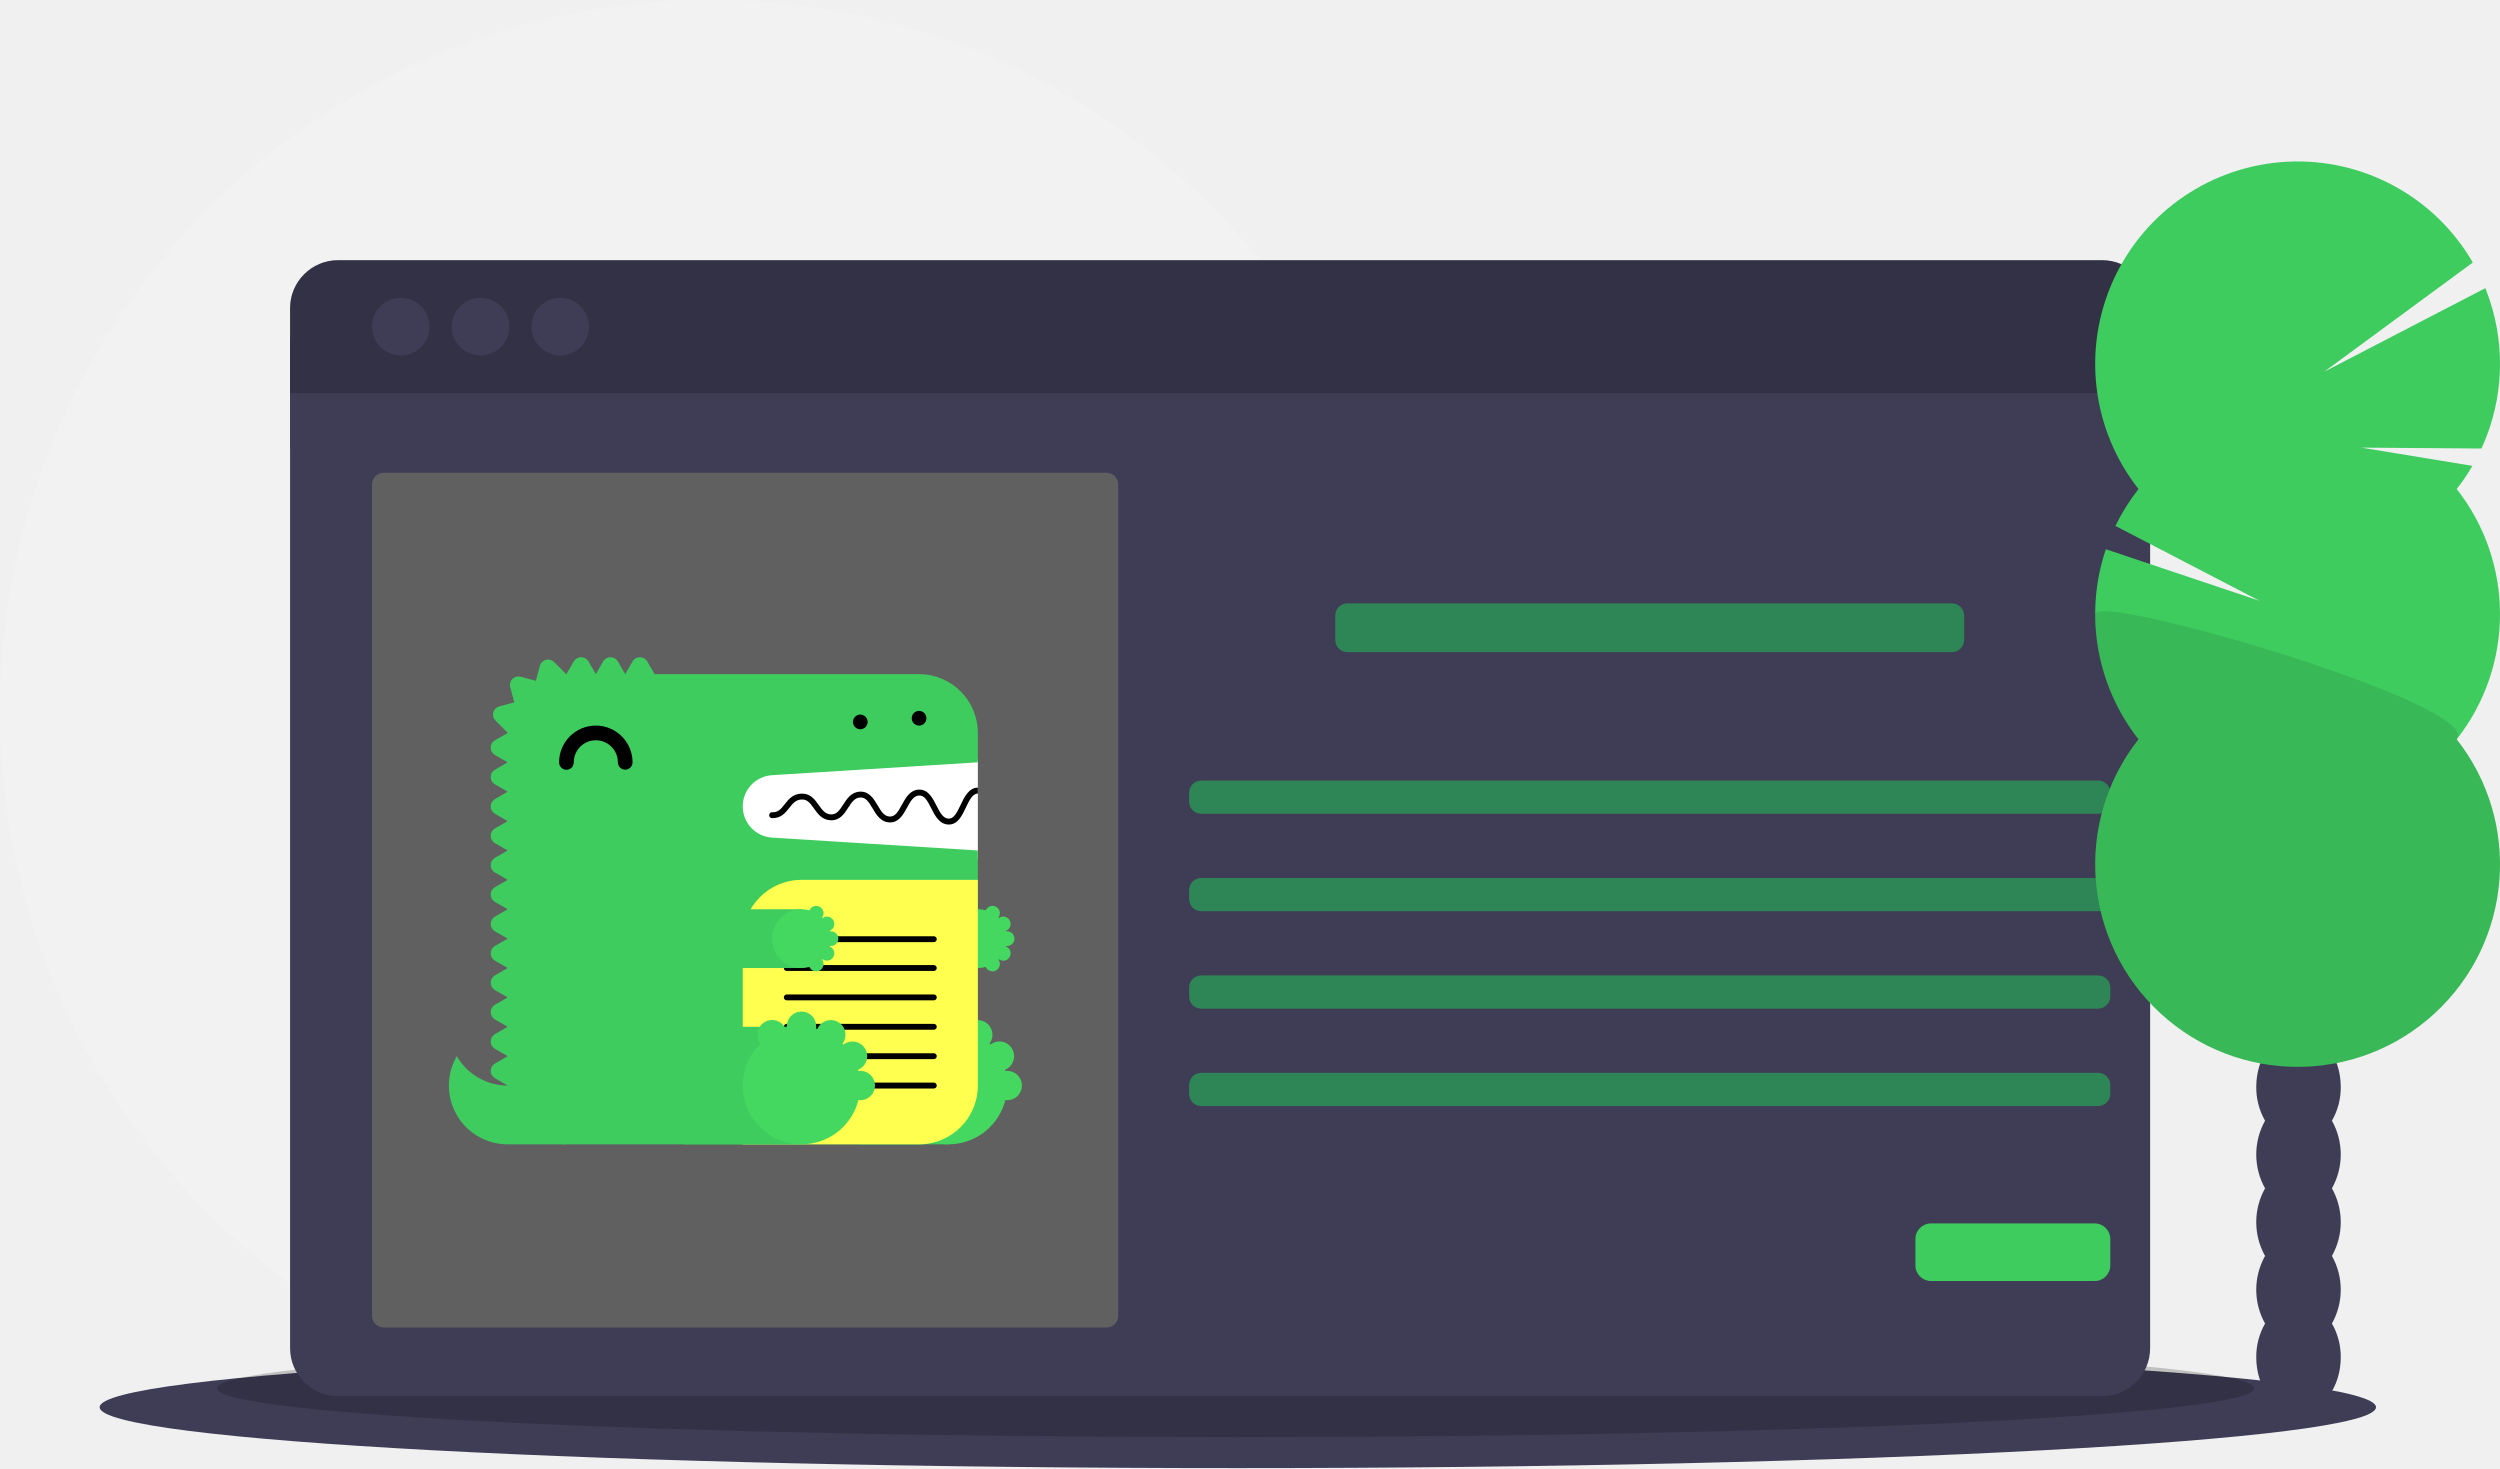
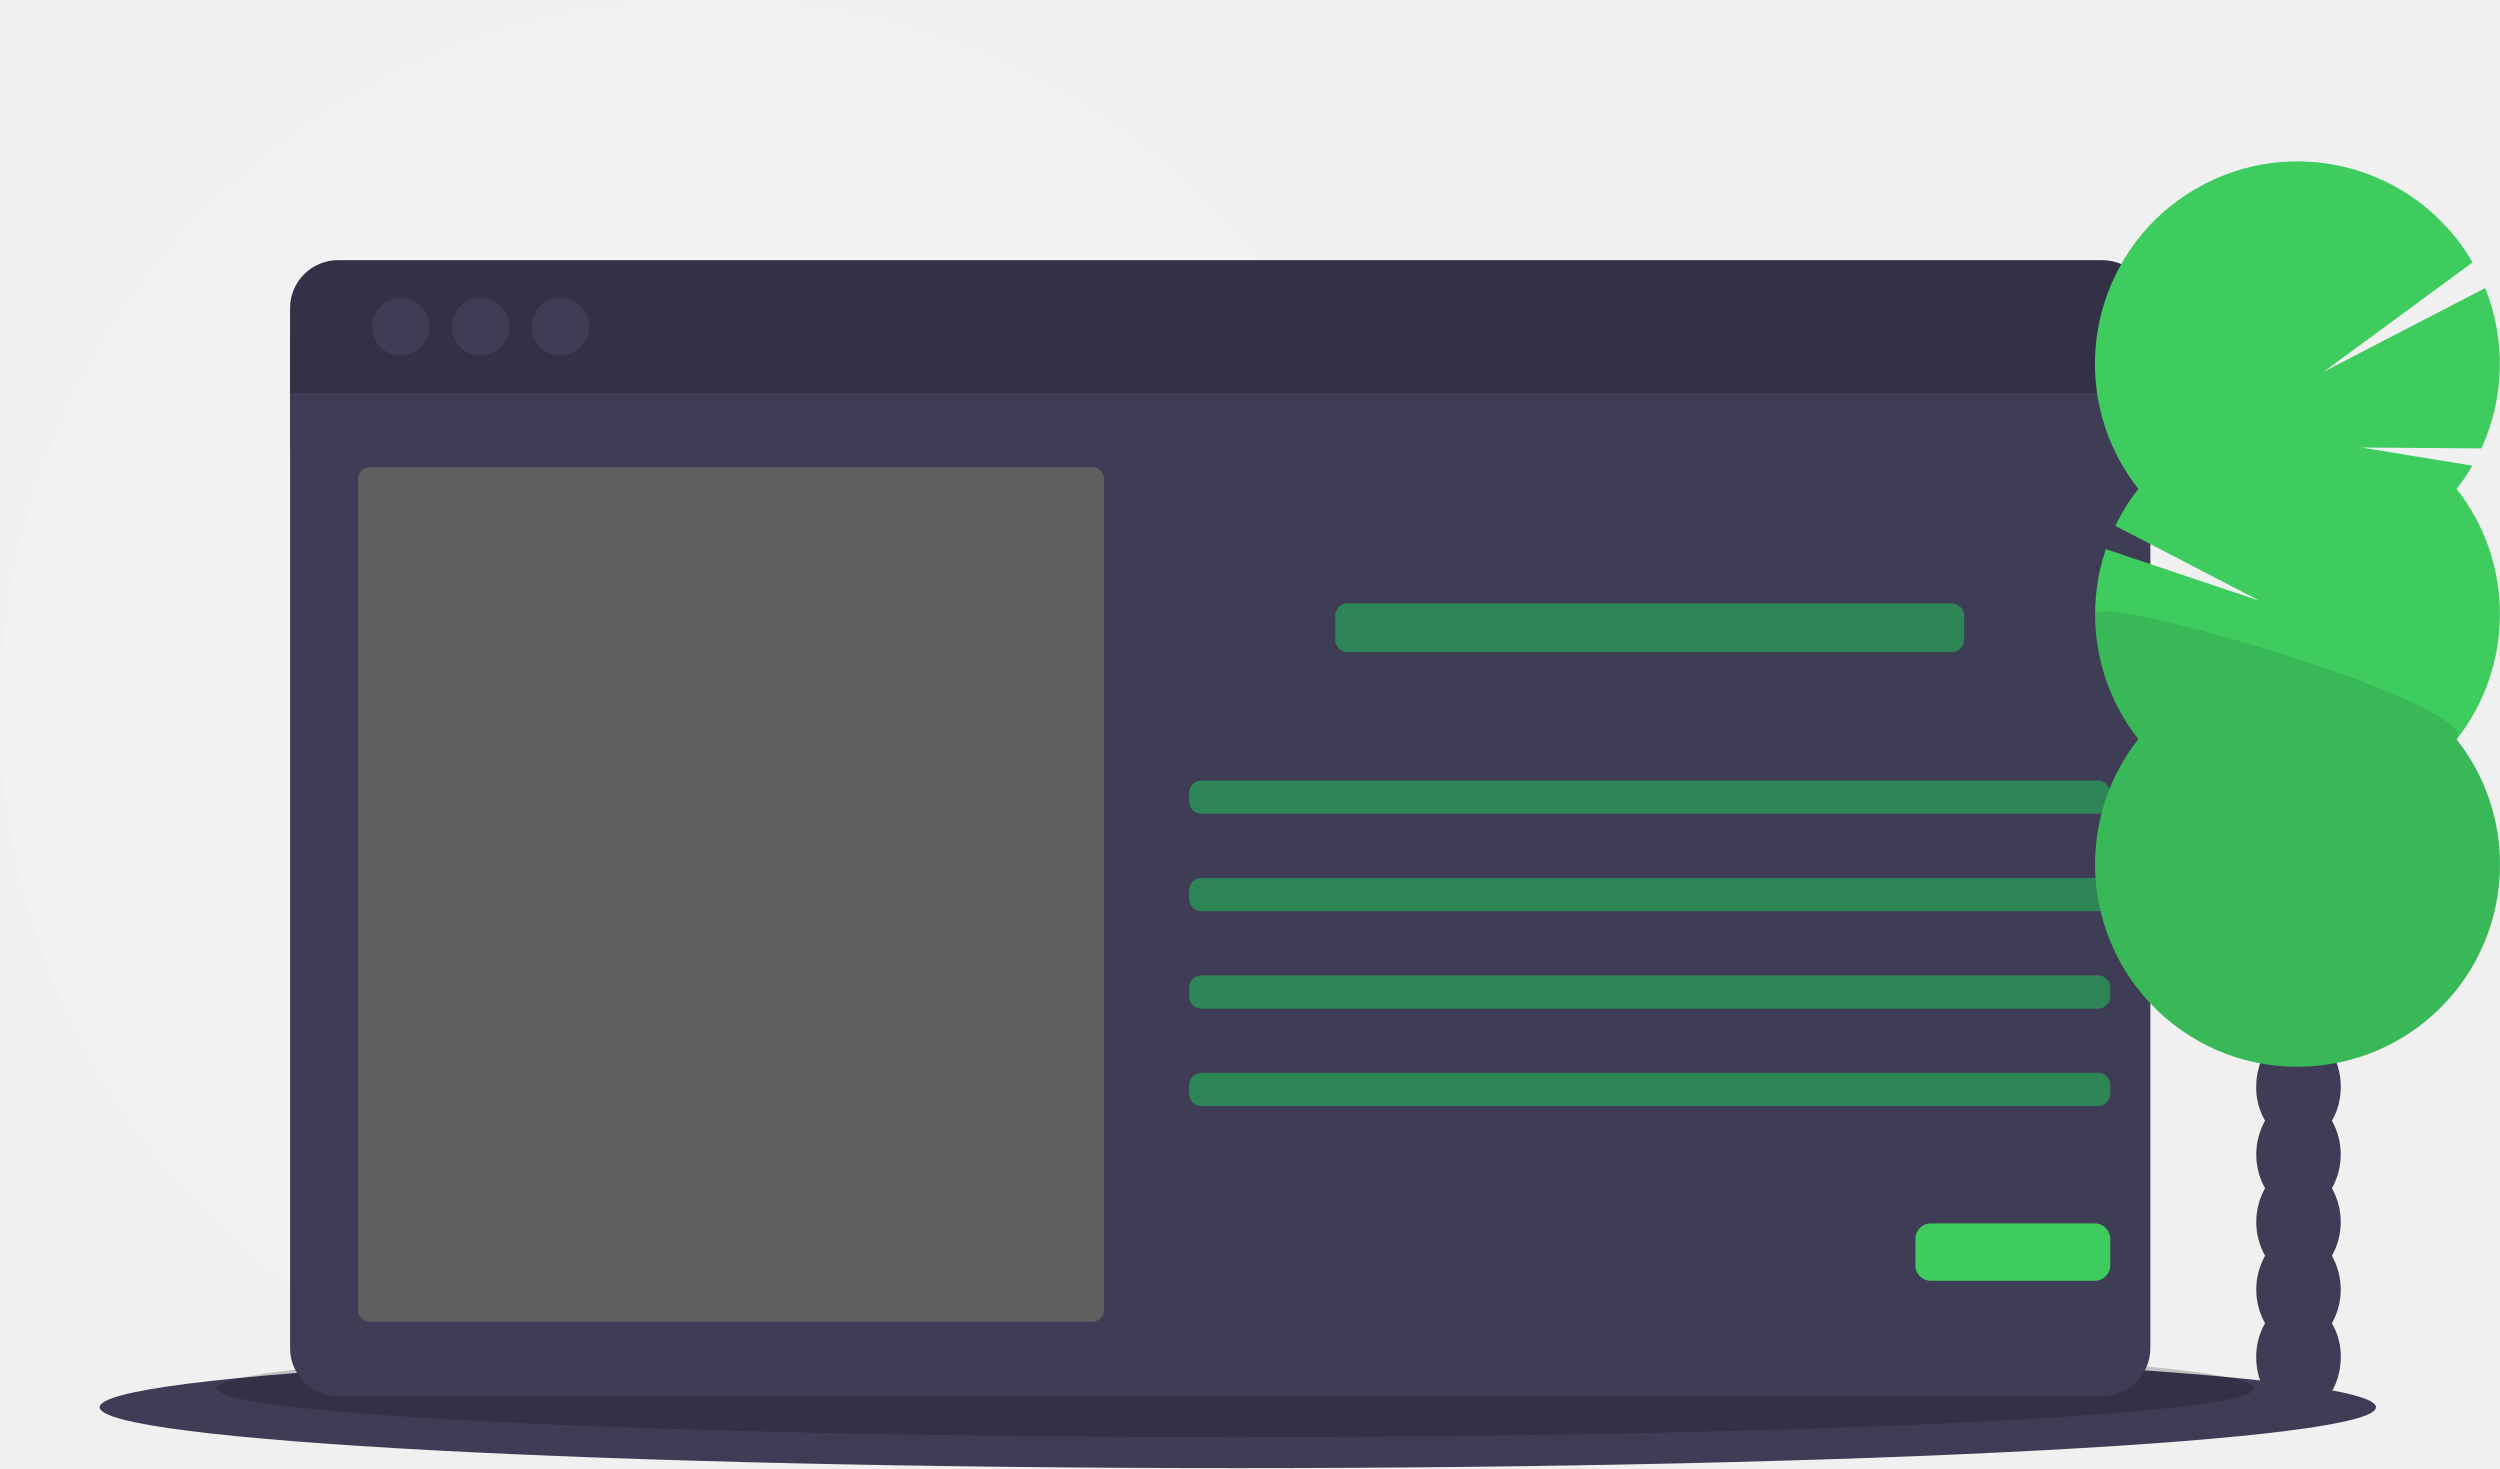
- <svg xmlns="http://www.w3.org/2000/svg" width="1129" height="663" viewBox="0 0 1129 663">
-   <circle cx="321" cy="321" r="321" fill="#f2f2f2" />
-   <ellipse cx="559" cy="635.5" rx="514" ry="27.5" fill="#3f3d56" />
-   <ellipse cx="558" cy="627" rx="460" ry="22" opacity="0.2" />
-   <rect x="131" y="152.5" width="840" height="50" fill="#3f3d56" />
-   <path d="M166.5,727.33A21.67,21.67,0,0,0,188.17,749H984.83A21.67,21.67,0,0,0,1006.5,727.33V296h-840Z" transform="translate(-35.5 -118.5)" fill="#3f3d56" />
-   <path d="M984.83,236H188.17A21.67,21.67,0,0,0,166.5,257.67V296h840V257.67A21.67,21.67,0,0,0,984.83,236Z" transform="translate(-35.5 -118.5)" fill="#3f3d56" />
-   <path d="M984.83,236H188.17A21.67,21.67,0,0,0,166.5,257.67V296h840V257.67A21.67,21.67,0,0,0,984.83,236Z" transform="translate(-35.5 -118.5)" opacity="0.2" />
-   <circle cx="181" cy="147.5" r="13" fill="#3f3d56" />
-   <circle cx="217" cy="147.5" r="13" fill="#3f3d56" />
-   <circle cx="253" cy="147.5" r="13" fill="#3f3d56" />
-   <rect x="168" y="213.5" width="337" height="386" rx="5.335" fill="#606060" />
-   <rect x="603" y="272.5" width="284" height="22" rx="5.476" fill="#2e8555" />
-   <rect x="537" y="352.5" width="416" height="15" rx="5.476" fill="#2e8555" />
-   <rect x="537" y="396.5" width="416" height="15" rx="5.476" fill="#2e8555" />
-   <rect x="537" y="440.5" width="416" height="15" rx="5.476" fill="#2e8555" />
-   <rect x="537" y="484.5" width="416" height="15" rx="5.476" fill="#2e8555" />
-   <rect x="865" y="552.5" width="88" height="26" rx="7.028" fill="#3ecc5f" />
-   <path d="M1088.603,624.616a30.114,30.114,0,0,0,3.983-15.266c0-13.797-8.544-24.981-19.083-24.981s-19.083,11.184-19.083,24.981a30.114,30.114,0,0,0,3.983,15.266,31.248,31.248,0,0,0,0,30.532,31.248,31.248,0,0,0,0,30.532,31.248,31.248,0,0,0,0,30.532,30.114,30.114,0,0,0-3.983,15.266c0,13.797,8.544,24.981,19.083,24.981s19.083-11.184,19.083-24.981a30.114,30.114,0,0,0-3.983-15.266,31.248,31.248,0,0,0,0-30.532,31.248,31.248,0,0,0,0-30.532,31.248,31.248,0,0,0,0-30.532Z" transform="translate(-35.5 -118.5)" fill="#3f3d56" />
-   <ellipse cx="1038.003" cy="460.318" rx="19.083" ry="24.981" fill="#3f3d56" />
-   <ellipse cx="1038.003" cy="429.786" rx="19.083" ry="24.981" fill="#3f3d56" />
-   <path d="M1144.939,339.345a91.611,91.611,0,0,0,7.107-10.461l-50.141-8.235,54.229.403a91.566,91.566,0,0,0,1.746-72.426l-72.754,37.741,67.097-49.321a91.413,91.413,0,1,0-150.971,102.298,91.458,91.458,0,0,0-10.425,16.669l65.087,33.814-69.4-23.292a91.46,91.46,0,0,0,14.738,85.837,91.406,91.406,0,1,0,143.689,0,91.418,91.418,0,0,0,0-113.029Z" transform="translate(-35.5 -118.5)" fill="#3ecc5f" fill-rule="evenodd" />
-   <path d="M981.688,395.859a91.013,91.013,0,0,0,19.561,56.514,91.406,91.406,0,1,0,143.689,0C1157.19,436.821,981.688,385.6,981.688,395.859Z" transform="translate(-35.5 -118.5)" opacity="0.1" />
-   <path d="M365.62,461.436H477.094v45.12H365.62Z" transform="translate(-35.5 -118.5)" fill="#fff" fill-rule="evenodd" />
-   <path d="M264.763,608.741a26.509,26.509,0,0,1-22.962-13.271,26.51,26.51,0,0,0,22.962,39.812H291.304V608.741Z" transform="translate(-35.5 -118.5)" fill="#3ecc5f" fill-rule="evenodd" />
-   <path d="M384.172,468.571l92.922-5.807V449.493a26.541,26.541,0,0,0-26.541-26.541H331.116l-3.318-5.746a3.83,3.83,0,0,0-6.635,0l-3.318,5.746-3.318-5.746a3.83,3.83,0,0,0-6.635,0l-3.318,5.746L301.257,417.205a3.83,3.83,0,0,0-6.635,0L291.304,422.951c-.029,0-.056.004-.086.004l-5.497-5.495a3.829,3.829,0,0,0-6.407,1.717l-1.817,6.773L270.607,424.103a3.83,3.83,0,0,0-4.691,4.693l1.845,6.891-6.771,1.814a3.832,3.832,0,0,0-1.72,6.41l5.497,5.497c0,.028-.004.056-.004.085l-5.746,3.318a3.83,3.83,0,0,0,0,6.635l5.746,3.318L259.016,466.081a3.83,3.83,0,0,0,0,6.635l5.746,3.318-5.746,3.318a3.83,3.83,0,0,0,0,6.635l5.746,3.318-5.746,3.318a3.83,3.83,0,0,0,0,6.635l5.746,3.318-5.746,3.318a3.83,3.83,0,0,0,0,6.635l5.746,3.318-5.746,3.318a3.83,3.83,0,0,0,0,6.635l5.746,3.318-5.746,3.318a3.83,3.83,0,0,0,0,6.635l5.746,3.318-5.746,3.318a3.83,3.83,0,0,0,0,6.635l5.746,3.318L259.016,558.976a3.83,3.83,0,0,0,0,6.635l5.746,3.318-5.746,3.318a3.83,3.83,0,0,0,0,6.635l5.746,3.318-5.746,3.318a3.83,3.83,0,0,0,0,6.635l5.746,3.318-5.746,3.318a3.83,3.83,0,0,0,0,6.635l5.746,3.318A26.541,26.541,0,0,0,291.304,635.283H450.553A26.541,26.541,0,0,0,477.094,608.741V502.575l-92.922-5.807a14.126,14.126,0,0,1,0-28.198" transform="translate(-35.5 -118.5)" fill="#3ecc5f" fill-rule="evenodd" />
-   <path d="M424.011,635.283h39.812V582.2H424.011Z" transform="translate(-35.5 -118.5)" fill="#3ecc5f" fill-rule="evenodd" />
-   <path d="M490.365,602.106a6.602,6.602,0,0,0-.848.085c-.05-.199-.098-.399-.154-.599A6.627,6.627,0,1,0,482.806,590.21q-.22-.225-.445-.446a6.624,6.624,0,1,0-11.397-6.564c-.196-.056-.394-.102-.591-.153a6.64,6.64,0,1,0-13.101,0c-.196.05-.394.097-.591.153a6.628,6.628,0,1,0-11.397,6.564,26.528,26.528,0,1,0,44.231,25.528,6.621,6.621,0,1,0,.848-13.186" transform="translate(-35.5 -118.5)" fill="#44d860" fill-rule="evenodd" />
-   <path d="M437.282,555.658H477.094V529.117H437.282Z" transform="translate(-35.5 -118.5)" fill="#3ecc5f" fill-rule="evenodd" />
-   <path d="M490.365,545.705a3.318,3.318,0,0,0,0-6.635,3.411,3.411,0,0,0-.423.042c-.027-.1-.049-.199-.077-.299a3.319,3.319,0,0,0-1.278-6.379,3.282,3.282,0,0,0-2.001.687q-.109-.113-.223-.223a3.282,3.282,0,0,0,.671-1.983,3.318,3.318,0,0,0-6.37-1.299,13.271,13.271,0,1,0,0,25.541,3.318,3.318,0,0,0,6.37-1.299,3.282,3.282,0,0,0-.671-1.983q.113-.109.223-.223a3.282,3.282,0,0,0,2.001.687,3.318,3.318,0,0,0,1.278-6.379c.028-.098.05-.199.077-.299a3.413,3.413,0,0,0,.423.042" transform="translate(-35.5 -118.5)" fill="#44d860" fill-rule="evenodd" />
-   <path d="M317.845,466.081a3.318,3.318,0,0,1-3.318-3.318,9.953,9.953,0,1,0-19.906,0,3.318,3.318,0,1,1-6.635,0,16.588,16.588,0,1,1,33.177,0,3.318,3.318,0,0,1-3.318,3.318" transform="translate(-35.5 -118.5)" fill-rule="evenodd" />
-   <path d="M370.928,635.283h79.624A26.541,26.541,0,0,0,477.094,608.741v-92.895H397.47a26.541,26.541,0,0,0-26.541,26.541Z" transform="translate(-35.5 -118.5)" fill="#ffff50" fill-rule="evenodd" />
-   <path d="M457.214,556.985H390.808a1.327,1.327,0,0,1,0-2.654h66.407a1.327,1.327,0,0,1,0,2.654m0,26.541H390.808a1.327,1.327,0,1,1,0-2.654h66.407a1.327,1.327,0,0,1,0,2.654m0,26.541H390.808a1.327,1.327,0,1,1,0-2.654h66.407a1.327,1.327,0,0,1,0,2.654m0-66.107H390.808a1.327,1.327,0,0,1,0-2.654h66.407a1.327,1.327,0,0,1,0,2.654m0,26.295H390.808a1.327,1.327,0,0,1,0-2.654h66.407a1.327,1.327,0,0,1,0,2.654m0,26.541H390.808a1.327,1.327,0,0,1,0-2.654h66.407a1.327,1.327,0,0,1,0,2.654M477.094,474.191c-.016,0-.029-.008-.045-.007-4.101.139-6.041,4.241-7.753,7.86-1.786,3.782-3.168,6.241-5.432,6.167-2.507-.09-3.94-2.922-5.458-5.919-1.744-3.442-3.734-7.347-7.913-7.201-4.042.138-5.989,3.708-7.706,6.857-1.827,3.355-3.071,5.395-5.469,5.3-2.557-.093-3.916-2.395-5.489-5.06-1.753-2.967-3.78-6.304-7.878-6.189-3.973.137-5.925,3.165-7.648,5.839-1.822,2.827-3.099,4.549-5.527,4.447-2.618-.093-3.971-2.004-5.535-4.216-1.757-2.486-3.737-5.299-7.823-5.162-3.886.133-5.838,2.614-7.559,4.801-1.635,2.076-2.912,3.718-5.612,3.615a1.328,1.328,0,1,0-.096,2.654c4.004.134,6.032-2.389,7.793-4.628,1.562-1.985,2.91-3.699,5.564-3.789,2.556-.109,3.754,1.48,5.567,4.041,1.721,2.434,3.675,5.194,7.605,5.336,4.118.138,6.099-2.939,7.854-5.663,1.569-2.434,2.922-4.535,5.507-4.624,2.379-.089,3.675,1.792,5.501,4.885,1.721,2.916,3.671,6.219,7.68,6.365,4.147.143,6.15-3.477,7.895-6.682,1.512-2.771,2.938-5.388,5.466-5.476,2.379-.056,3.62,2.117,5.456,5.746,1.715,3.388,3.659,7.226,7.73,7.373l.224.004c4.066,0,5.996-4.081,7.704-7.689,1.512-3.198,2.942-6.211,5.397-6.334Z" transform="translate(-35.5 -118.5)" fill-rule="evenodd" />
-   <path d="M344.387,635.283h53.083V582.2H344.387Z" transform="translate(-35.5 -118.5)" fill="#3ecc5f" fill-rule="evenodd" />
-   <path d="M424.011,602.106a6.602,6.602,0,0,0-.848.085c-.05-.199-.098-.399-.154-.599A6.627,6.627,0,1,0,416.452,590.21q-.22-.225-.445-.446a6.624,6.624,0,1,0-11.397-6.564c-.196-.056-.394-.102-.591-.153a6.64,6.64,0,1,0-13.101,0c-.196.05-.394.097-.591.153a6.628,6.628,0,1,0-11.397,6.564,26.528,26.528,0,1,0,44.231,25.528,6.621,6.621,0,1,0,.848-13.186" transform="translate(-35.5 -118.5)" fill="#44d860" fill-rule="evenodd" />
-   <path d="M344.387,555.658h53.083V529.117H344.387Z" transform="translate(-35.5 -118.5)" fill="#3ecc5f" fill-rule="evenodd" />
-   <path d="M410.74,545.705a3.318,3.318,0,1,0,0-6.635,3.411,3.411,0,0,0-.423.042c-.027-.1-.049-.199-.077-.299a3.319,3.319,0,0,0-1.278-6.379,3.282,3.282,0,0,0-2.001.687q-.109-.113-.223-.223a3.282,3.282,0,0,0,.671-1.983,3.318,3.318,0,0,0-6.37-1.299,13.271,13.271,0,1,0,0,25.541,3.318,3.318,0,0,0,6.37-1.299,3.282,3.282,0,0,0-.671-1.983q.113-.109.223-.223a3.282,3.282,0,0,0,2.001.687,3.318,3.318,0,0,0,1.278-6.379c.028-.098.05-.199.077-.299a3.413,3.413,0,0,0,.423.042" transform="translate(-35.5 -118.5)" fill="#44d860" fill-rule="evenodd" />
-   <path d="M424.011,447.834a3.603,3.603,0,0,1-.65-.066,3.344,3.344,0,0,1-.624-.186,3.447,3.447,0,0,1-.572-.305,5.027,5.027,0,0,1-.504-.411,3.887,3.887,0,0,1-.41-.504,3.275,3.275,0,0,1-.557-1.845,3.602,3.602,0,0,1,.066-.65,3.826,3.826,0,0,1,.184-.624,3.489,3.489,0,0,1,.307-.571,3.197,3.197,0,0,1,.914-.916,3.447,3.447,0,0,1,.572-.305,3.344,3.344,0,0,1,.624-.186,3.069,3.069,0,0,1,1.301,0,3.223,3.223,0,0,1,1.194.491,5.028,5.028,0,0,1,.504.411,4.88,4.88,0,0,1,.411.504,3.382,3.382,0,0,1,.305.571,3.478,3.478,0,0,1,.252,1.274A3.364,3.364,0,0,1,426.36,446.865a5.027,5.027,0,0,1-.504.411,3.306,3.306,0,0,1-1.845.557m26.541-1.659a3.388,3.388,0,0,1-2.35-.969,5.042,5.042,0,0,1-.41-.504,3.275,3.275,0,0,1-.557-1.845,3.387,3.387,0,0,1,.967-2.349,5.026,5.026,0,0,1,.504-.411,3.447,3.447,0,0,1,.572-.305,3.343,3.343,0,0,1,.624-.186,3.07,3.07,0,0,1,1.301,0,3.224,3.224,0,0,1,1.194.491,5.026,5.026,0,0,1,.504.411,3.388,3.388,0,0,1,.969,2.349,3.726,3.726,0,0,1-.066.65,3.374,3.374,0,0,1-.186.624,4.715,4.715,0,0,1-.305.571,4.88,4.88,0,0,1-.411.504,5.026,5.026,0,0,1-.504.411,3.305,3.305,0,0,1-1.845.557" transform="translate(-35.5 -118.5)" fill-rule="evenodd" />
+ <svg xmlns="http://www.w3.org/2000/svg" version="1.1" id="Layer_1" x="0px" y="0px" viewBox="0 0 1129 663" enable-background="new 0 0 1129 663" xml:space="preserve">
+   <circle fill="#F2F2F2" cx="321" cy="321" r="321" />
+   <ellipse fill="#3F3D56" cx="559" cy="635.5" rx="514" ry="27.5" />
+   <ellipse opacity="0.2" enable-background="new    " cx="558" cy="627" rx="460" ry="22" />
+   <rect x="131" y="152.5" fill="#3F3D56" width="840" height="50" />
+   <path fill="#3F3D56" d="M131,608.8c0,12,9.7,21.7,21.7,21.7c0,0,0,0,0,0h796.7c12,0,21.7-9.7,21.7-21.7c0,0,0,0,0,0V177.5H131V608.8  z" />
+   <path fill="#3F3D56" d="M949.3,117.5H152.7c-12,0-21.7,9.7-21.7,21.7v0v38.3h840v-38.3C971,127.2,961.3,117.5,949.3,117.5  C949.3,117.5,949.3,117.5,949.3,117.5z" />
+   <path opacity="0.2" enable-background="new    " d="M949.3,117.5H152.7c-12,0-21.7,9.7-21.7,21.7v0v38.3h840v-38.3  C971,127.2,961.3,117.5,949.3,117.5C949.3,117.5,949.3,117.5,949.3,117.5z" />
+   <circle fill="#3F3D56" cx="181" cy="147.5" r="13" />
+   <circle fill="#3F3D56" cx="217" cy="147.5" r="13" />
+   <circle fill="#3F3D56" cx="253" cy="147.5" r="13" />
+   <path fill="#606060" d="M167,211h326.3c2.9,0,5.3,2.4,5.3,5.3v375.3c0,2.9-2.4,5.3-5.3,5.3H167c-2.9,0-5.3-2.4-5.3-5.3V216.3  C161.6,213.4,164,211,167,211z" />
+   <path fill="#2E8555" d="M608.5,272.5h273c3,0,5.5,2.5,5.5,5.5v11c0,3-2.5,5.5-5.5,5.5h-273c-3,0-5.5-2.5-5.5-5.5v-11  C603,275,605.5,272.5,608.5,272.5z" />
+   <path fill="#2E8555" d="M542.5,352.5h405c3,0,5.5,2.5,5.5,5.5v4c0,3-2.5,5.5-5.5,5.5h-405c-3,0-5.5-2.5-5.5-5.5v-4  C537,355,539.5,352.5,542.5,352.5z" />
+   <path fill="#2E8555" d="M542.5,396.5h405c3,0,5.5,2.5,5.5,5.5v4c0,3-2.5,5.5-5.5,5.5h-405c-3,0-5.5-2.5-5.5-5.5v-4  C537,399,539.5,396.5,542.5,396.5z" />
+   <path fill="#2E8555" d="M542.5,440.5h405c3,0,5.5,2.5,5.5,5.5v4c0,3-2.5,5.5-5.5,5.5h-405c-3,0-5.5-2.5-5.5-5.5v-4  C537,443,539.5,440.5,542.5,440.5z" />
+   <path fill="#2E8555" d="M542.5,484.5h405c3,0,5.5,2.5,5.5,5.5v4c0,3-2.5,5.5-5.5,5.5h-405c-3,0-5.5-2.5-5.5-5.5v-4  C537,487,539.5,484.5,542.5,484.5z" />
+   <path fill="#3ECC5F" d="M872,552.5H946c3.9,0,7,3.1,7,7v11.9c0,3.9-3.1,7-7,7H872c-3.9,0-7-3.1-7-7v-11.9  C865,555.6,868.1,552.5,872,552.5z" />
+   <path fill="#3F3D56" d="M1053.1,506.1c2.7-4.6,4-9.9,4-15.3c0-13.8-8.5-25-19.1-25s-19.1,11.2-19.1,25c-0.1,5.4,1.3,10.6,4,15.3  c-5.3,9.5-5.3,21,0,30.5c-5.3,9.5-5.3,21,0,30.5c-5.3,9.5-5.3,21,0,30.5c-2.7,4.6-4,9.9-4,15.3c0,13.8,8.5,25,19.1,25  s19.1-11.2,19.1-25c0.1-5.4-1.3-10.6-4-15.3c5.3-9.5,5.3-21,0-30.5c5.3-9.5,5.3-21,0-30.5C1058.4,527.2,1058.4,515.6,1053.1,506.1z" />
+   <ellipse fill="#3F3D56" cx="1038" cy="460.3" rx="19.1" ry="25" />
+   <ellipse fill="#3F3D56" cx="1038" cy="429.8" rx="19.1" ry="25" />
+   <path fill-rule="evenodd" clip-rule="evenodd" fill="#3ECC5F" d="M1109.4,220.8c2.6-3.3,5-6.8,7.1-10.5l-50.1-8.2l54.2,0.4  c10.5-22.9,11.1-49.1,1.7-72.4l-72.8,37.7l67.1-49.3c-25.3-43.7-81.2-58.6-124.9-33.3c-43.7,25.3-58.6,81.2-33.3,124.9  c2.2,3.7,4.6,7.3,7.3,10.7c-4.1,5.2-7.6,10.8-10.4,16.7l65.1,33.8L951,248c-9.9,29.3-4.4,61.6,14.7,85.8  c-31.2,39.7-24.3,97.1,15.3,128.4c39.7,31.2,97.1,24.3,128.4-15.3c26.1-33.2,26.1-79.9,0-113C1135.5,300.7,1135.5,254,1109.4,220.8z  " />
+   <path opacity="0.1" enable-background="new    " d="M946.2,277.4c0,20.5,6.9,40.4,19.6,56.5c-31.2,39.7-24.3,97.1,15.3,128.4  c39.7,31.2,97.1,24.3,128.4-15.3c26.1-33.2,26.1-79.9,0-113C1121.7,318.3,946.2,267.1,946.2,277.4z" />
</svg>
